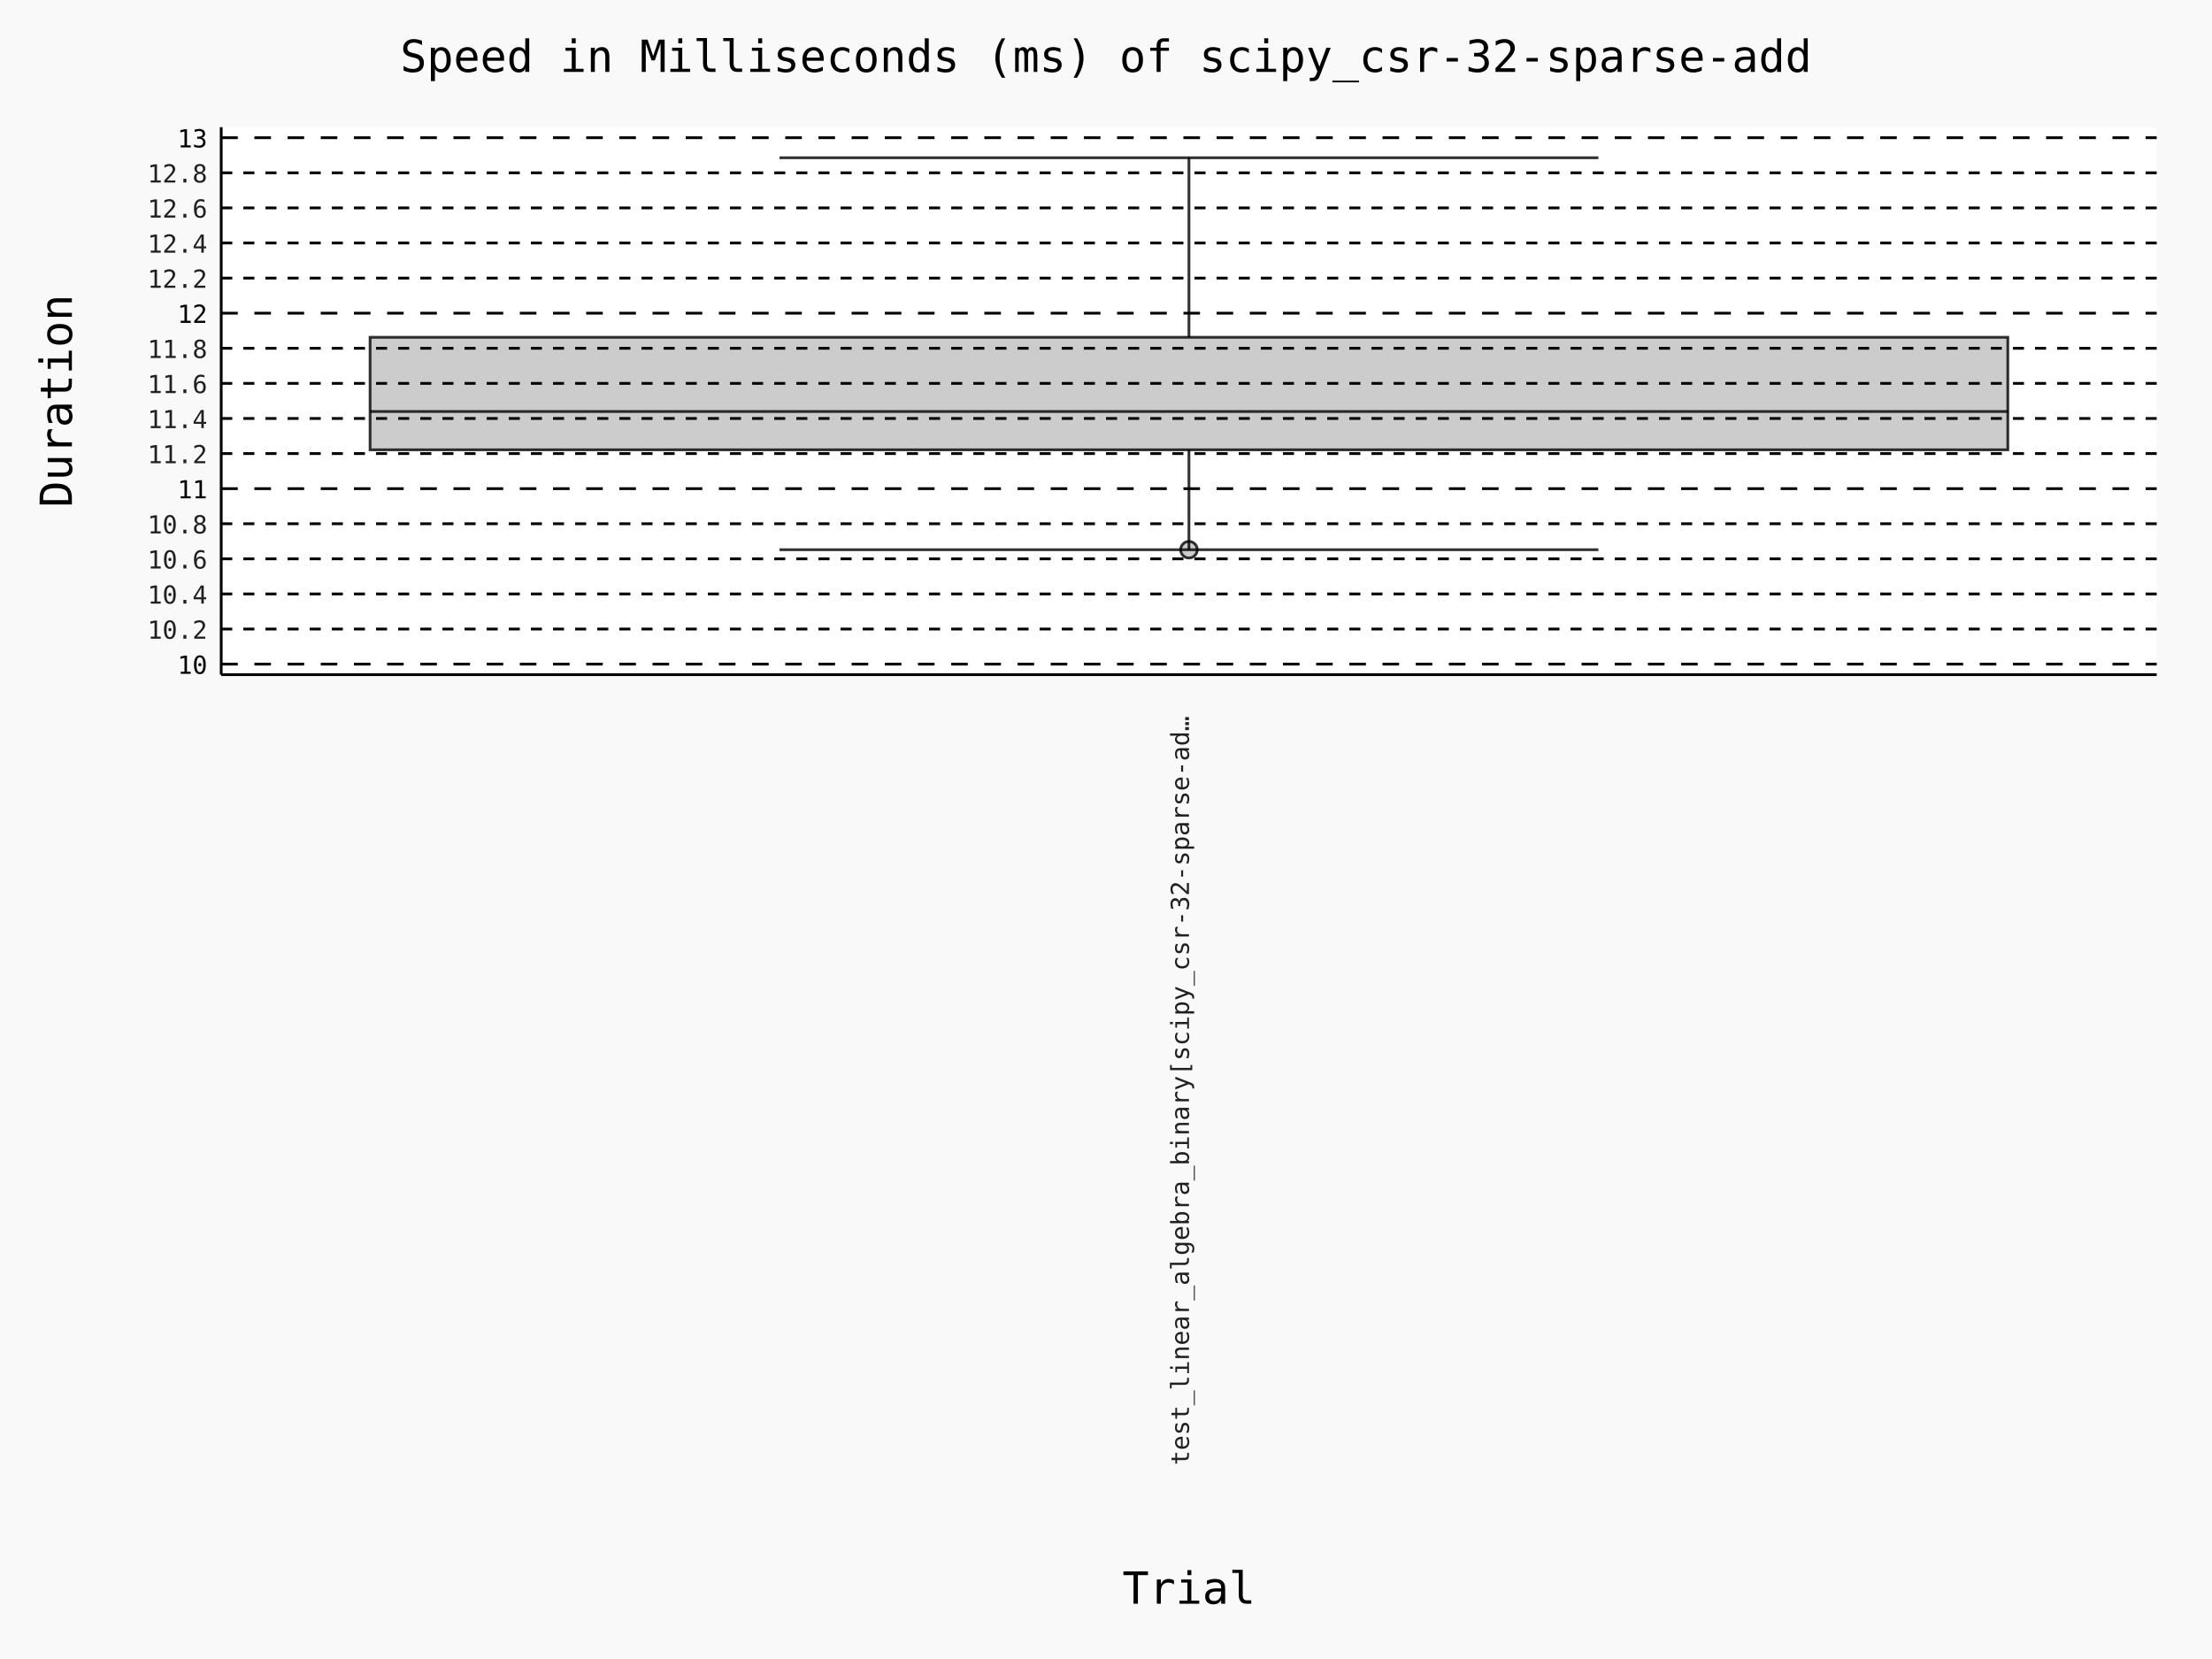
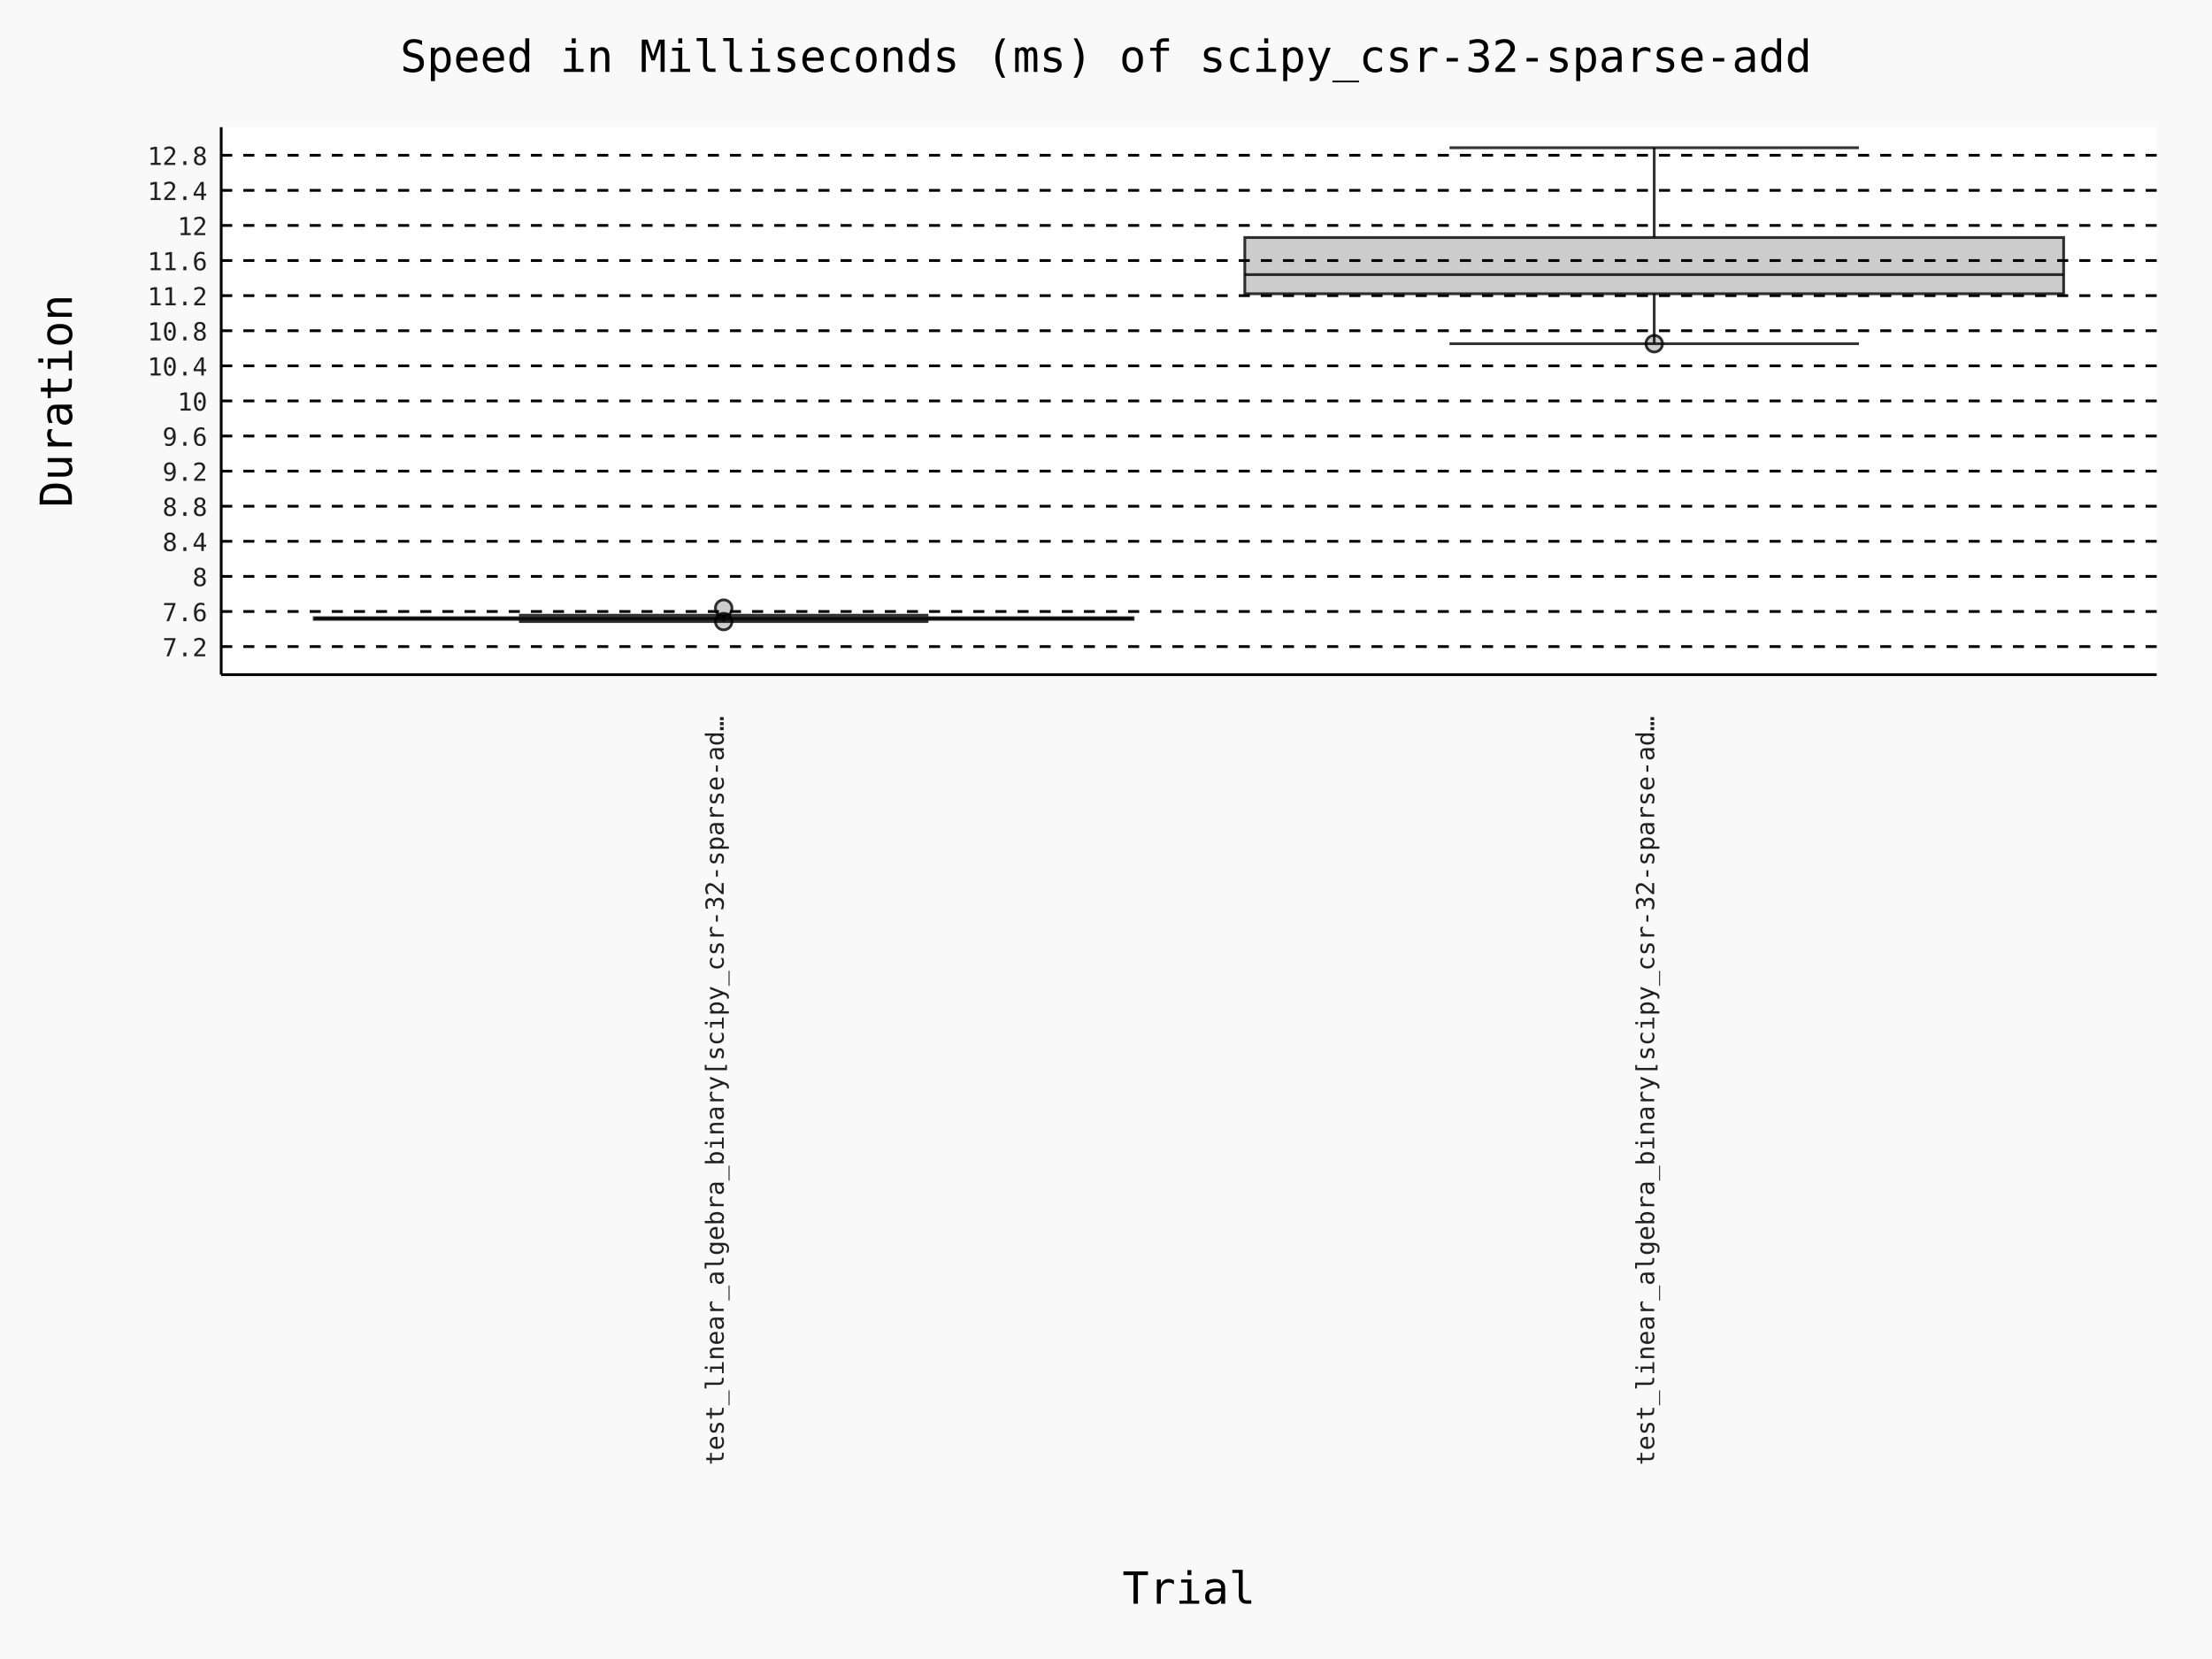
- <svg xmlns="http://www.w3.org/2000/svg" id="chart-09e114e9-3b55-45f1-b28c-955122366569" class="pygal-chart" viewBox="0 0 800 600">
+ <svg xmlns="http://www.w3.org/2000/svg" id="chart-6e3f7fe1-6d9d-412a-830e-45f919b54d2f" class="pygal-chart" viewBox="0 0 800 600">
  <defs>
-     <style type="text/css">#chart-09e114e9-3b55-45f1-b28c-955122366569{-webkit-user-select:none;-webkit-font-smoothing:antialiased;font-family:Consolas,"Deja Vu Sans Mono","Bitstream Vera Sans Mono","Courier New",monospace}#chart-09e114e9-3b55-45f1-b28c-955122366569 .title{font-family:Consolas,"Deja Vu Sans Mono","Bitstream Vera Sans Mono","Courier New",monospace;font-size:16px}#chart-09e114e9-3b55-45f1-b28c-955122366569 .legends .legend text{font-family:Consolas,"Deja Vu Sans Mono","Bitstream Vera Sans Mono","Courier New",monospace;font-size:14px}#chart-09e114e9-3b55-45f1-b28c-955122366569 .axis text{font-family:Consolas,"Deja Vu Sans Mono","Bitstream Vera Sans Mono","Courier New",monospace;font-size:10px}#chart-09e114e9-3b55-45f1-b28c-955122366569 .axis text.major{font-family:Consolas,"Deja Vu Sans Mono","Bitstream Vera Sans Mono","Courier New",monospace;font-size:10px}#chart-09e114e9-3b55-45f1-b28c-955122366569 .text-overlay text.value{font-family:Consolas,"Deja Vu Sans Mono","Bitstream Vera Sans Mono","Courier New",monospace;font-size:16px}#chart-09e114e9-3b55-45f1-b28c-955122366569 .text-overlay text.label{font-family:Consolas,"Deja Vu Sans Mono","Bitstream Vera Sans Mono","Courier New",monospace;font-size:10px}#chart-09e114e9-3b55-45f1-b28c-955122366569 .tooltip{font-family:Consolas,"Deja Vu Sans Mono","Bitstream Vera Sans Mono","Courier New",monospace;font-size:14px}#chart-09e114e9-3b55-45f1-b28c-955122366569 text.no_data{font-family:Consolas,"Deja Vu Sans Mono","Bitstream Vera Sans Mono","Courier New",monospace;font-size:64px}
- #chart-09e114e9-3b55-45f1-b28c-955122366569{background-color:rgba(249,249,249,1)}#chart-09e114e9-3b55-45f1-b28c-955122366569 path,#chart-09e114e9-3b55-45f1-b28c-955122366569 line,#chart-09e114e9-3b55-45f1-b28c-955122366569 rect,#chart-09e114e9-3b55-45f1-b28c-955122366569 circle{-webkit-transition:150ms;-moz-transition:150ms;transition:150ms}#chart-09e114e9-3b55-45f1-b28c-955122366569 .graph &gt; .background{fill:rgba(249,249,249,1)}#chart-09e114e9-3b55-45f1-b28c-955122366569 .plot &gt; .background{fill:rgba(255,255,255,1)}#chart-09e114e9-3b55-45f1-b28c-955122366569 .graph{fill:rgba(0,0,0,.87)}#chart-09e114e9-3b55-45f1-b28c-955122366569 text.no_data{fill:rgba(0,0,0,1)}#chart-09e114e9-3b55-45f1-b28c-955122366569 .title{fill:rgba(0,0,0,1)}#chart-09e114e9-3b55-45f1-b28c-955122366569 .legends .legend text{fill:rgba(0,0,0,.87)}#chart-09e114e9-3b55-45f1-b28c-955122366569 .legends .legend:hover text{fill:rgba(0,0,0,1)}#chart-09e114e9-3b55-45f1-b28c-955122366569 .axis .line{stroke:rgba(0,0,0,1)}#chart-09e114e9-3b55-45f1-b28c-955122366569 .axis .guide.line{stroke:rgba(0,0,0,.54)}#chart-09e114e9-3b55-45f1-b28c-955122366569 .axis .major.line{stroke:rgba(0,0,0,.87)}#chart-09e114e9-3b55-45f1-b28c-955122366569 .axis text.major{fill:rgba(0,0,0,1)}#chart-09e114e9-3b55-45f1-b28c-955122366569 .axis.y .guides:hover .guide.line,#chart-09e114e9-3b55-45f1-b28c-955122366569 .line-graph .axis.x .guides:hover .guide.line,#chart-09e114e9-3b55-45f1-b28c-955122366569 .stackedline-graph .axis.x .guides:hover .guide.line,#chart-09e114e9-3b55-45f1-b28c-955122366569 .xy-graph .axis.x .guides:hover .guide.line{stroke:rgba(0,0,0,1)}#chart-09e114e9-3b55-45f1-b28c-955122366569 .axis .guides:hover text{fill:rgba(0,0,0,1)}#chart-09e114e9-3b55-45f1-b28c-955122366569 .reactive{fill-opacity:.7;stroke-opacity:.8;stroke-width:1}#chart-09e114e9-3b55-45f1-b28c-955122366569 .ci{stroke:rgba(0,0,0,.87)}#chart-09e114e9-3b55-45f1-b28c-955122366569 .reactive.active,#chart-09e114e9-3b55-45f1-b28c-955122366569 .active .reactive{fill-opacity:.8;stroke-opacity:.9;stroke-width:4}#chart-09e114e9-3b55-45f1-b28c-955122366569 .ci .reactive.active{stroke-width:1.5}#chart-09e114e9-3b55-45f1-b28c-955122366569 .series text{fill:rgba(0,0,0,1)}#chart-09e114e9-3b55-45f1-b28c-955122366569 .tooltip rect{fill:rgba(255,255,255,1);stroke:rgba(0,0,0,1);-webkit-transition:opacity 150ms;-moz-transition:opacity 150ms;transition:opacity 150ms}#chart-09e114e9-3b55-45f1-b28c-955122366569 .tooltip .label{fill:rgba(0,0,0,.87)}#chart-09e114e9-3b55-45f1-b28c-955122366569 .tooltip .label{fill:rgba(0,0,0,.87)}#chart-09e114e9-3b55-45f1-b28c-955122366569 .tooltip .legend{font-size:.8em;fill:rgba(0,0,0,.54)}#chart-09e114e9-3b55-45f1-b28c-955122366569 .tooltip .x_label{font-size:.6em;fill:rgba(0,0,0,1)}#chart-09e114e9-3b55-45f1-b28c-955122366569 .tooltip .xlink{font-size:.5em;text-decoration:underline}#chart-09e114e9-3b55-45f1-b28c-955122366569 .tooltip .value{font-size:1.5em}#chart-09e114e9-3b55-45f1-b28c-955122366569 .bound{font-size:.5em}#chart-09e114e9-3b55-45f1-b28c-955122366569 .max-value{font-size:.75em;fill:rgba(0,0,0,.54)}#chart-09e114e9-3b55-45f1-b28c-955122366569 .map-element{fill:rgba(255,255,255,1);stroke:rgba(0,0,0,.54) !important}#chart-09e114e9-3b55-45f1-b28c-955122366569 .map-element .reactive{fill-opacity:inherit;stroke-opacity:inherit}#chart-09e114e9-3b55-45f1-b28c-955122366569 .color-0,#chart-09e114e9-3b55-45f1-b28c-955122366569 .color-0 a:visited{stroke:#000000;fill:#000000}#chart-09e114e9-3b55-45f1-b28c-955122366569 .text-overlay .color-0 text{fill:white}
- #chart-09e114e9-3b55-45f1-b28c-955122366569 text.no_data{text-anchor:middle}#chart-09e114e9-3b55-45f1-b28c-955122366569 .guide.line{fill:none}#chart-09e114e9-3b55-45f1-b28c-955122366569 .centered{text-anchor:middle}#chart-09e114e9-3b55-45f1-b28c-955122366569 .title{text-anchor:middle}#chart-09e114e9-3b55-45f1-b28c-955122366569 .legends .legend text{fill-opacity:1}#chart-09e114e9-3b55-45f1-b28c-955122366569 .axis.x text{text-anchor:middle}#chart-09e114e9-3b55-45f1-b28c-955122366569 .axis.x:not(.web) text[transform]{text-anchor:start}#chart-09e114e9-3b55-45f1-b28c-955122366569 .axis.x:not(.web) text[transform].backwards{text-anchor:end}#chart-09e114e9-3b55-45f1-b28c-955122366569 .axis.y text{text-anchor:end}#chart-09e114e9-3b55-45f1-b28c-955122366569 .axis.y text[transform].backwards{text-anchor:start}#chart-09e114e9-3b55-45f1-b28c-955122366569 .axis.y2 text{text-anchor:start}#chart-09e114e9-3b55-45f1-b28c-955122366569 .axis.y2 text[transform].backwards{text-anchor:end}#chart-09e114e9-3b55-45f1-b28c-955122366569 .axis .guide.line{stroke-dasharray:4,4;stroke:black}#chart-09e114e9-3b55-45f1-b28c-955122366569 .axis .major.guide.line{stroke-dasharray:6,6;stroke:black}#chart-09e114e9-3b55-45f1-b28c-955122366569 .horizontal .axis.y .guide.line,#chart-09e114e9-3b55-45f1-b28c-955122366569 .horizontal .axis.y2 .guide.line,#chart-09e114e9-3b55-45f1-b28c-955122366569 .vertical .axis.x .guide.line{opacity:0}#chart-09e114e9-3b55-45f1-b28c-955122366569 .horizontal .axis.always_show .guide.line,#chart-09e114e9-3b55-45f1-b28c-955122366569 .vertical .axis.always_show .guide.line{opacity:1 !important}#chart-09e114e9-3b55-45f1-b28c-955122366569 .axis.y .guides:hover .guide.line,#chart-09e114e9-3b55-45f1-b28c-955122366569 .axis.y2 .guides:hover .guide.line,#chart-09e114e9-3b55-45f1-b28c-955122366569 .axis.x .guides:hover .guide.line{opacity:1}#chart-09e114e9-3b55-45f1-b28c-955122366569 .axis .guides:hover text{opacity:1}#chart-09e114e9-3b55-45f1-b28c-955122366569 .nofill{fill:none}#chart-09e114e9-3b55-45f1-b28c-955122366569 .subtle-fill{fill-opacity:.2}#chart-09e114e9-3b55-45f1-b28c-955122366569 .dot{stroke-width:1px;fill-opacity:1;stroke-opacity:1}#chart-09e114e9-3b55-45f1-b28c-955122366569 .dot.active{stroke-width:5px}#chart-09e114e9-3b55-45f1-b28c-955122366569 .dot.negative{fill:transparent}#chart-09e114e9-3b55-45f1-b28c-955122366569 text,#chart-09e114e9-3b55-45f1-b28c-955122366569 tspan{stroke:none !important}#chart-09e114e9-3b55-45f1-b28c-955122366569 .series text.active{opacity:1}#chart-09e114e9-3b55-45f1-b28c-955122366569 .tooltip rect{fill-opacity:.95;stroke-width:.5}#chart-09e114e9-3b55-45f1-b28c-955122366569 .tooltip text{fill-opacity:1}#chart-09e114e9-3b55-45f1-b28c-955122366569 .showable{visibility:hidden}#chart-09e114e9-3b55-45f1-b28c-955122366569 .showable.shown{visibility:visible}#chart-09e114e9-3b55-45f1-b28c-955122366569 .gauge-background{fill:rgba(229,229,229,1);stroke:none}#chart-09e114e9-3b55-45f1-b28c-955122366569 .bg-lines{stroke:rgba(249,249,249,1);stroke-width:2px}
+     <style type="text/css">#chart-6e3f7fe1-6d9d-412a-830e-45f919b54d2f{-webkit-user-select:none;-webkit-font-smoothing:antialiased;font-family:Consolas,"Deja Vu Sans Mono","Bitstream Vera Sans Mono","Courier New",monospace}#chart-6e3f7fe1-6d9d-412a-830e-45f919b54d2f .title{font-family:Consolas,"Deja Vu Sans Mono","Bitstream Vera Sans Mono","Courier New",monospace;font-size:16px}#chart-6e3f7fe1-6d9d-412a-830e-45f919b54d2f .legends .legend text{font-family:Consolas,"Deja Vu Sans Mono","Bitstream Vera Sans Mono","Courier New",monospace;font-size:14px}#chart-6e3f7fe1-6d9d-412a-830e-45f919b54d2f .axis text{font-family:Consolas,"Deja Vu Sans Mono","Bitstream Vera Sans Mono","Courier New",monospace;font-size:10px}#chart-6e3f7fe1-6d9d-412a-830e-45f919b54d2f .axis text.major{font-family:Consolas,"Deja Vu Sans Mono","Bitstream Vera Sans Mono","Courier New",monospace;font-size:10px}#chart-6e3f7fe1-6d9d-412a-830e-45f919b54d2f .text-overlay text.value{font-family:Consolas,"Deja Vu Sans Mono","Bitstream Vera Sans Mono","Courier New",monospace;font-size:16px}#chart-6e3f7fe1-6d9d-412a-830e-45f919b54d2f .text-overlay text.label{font-family:Consolas,"Deja Vu Sans Mono","Bitstream Vera Sans Mono","Courier New",monospace;font-size:10px}#chart-6e3f7fe1-6d9d-412a-830e-45f919b54d2f .tooltip{font-family:Consolas,"Deja Vu Sans Mono","Bitstream Vera Sans Mono","Courier New",monospace;font-size:14px}#chart-6e3f7fe1-6d9d-412a-830e-45f919b54d2f text.no_data{font-family:Consolas,"Deja Vu Sans Mono","Bitstream Vera Sans Mono","Courier New",monospace;font-size:64px}
+ #chart-6e3f7fe1-6d9d-412a-830e-45f919b54d2f{background-color:rgba(249,249,249,1)}#chart-6e3f7fe1-6d9d-412a-830e-45f919b54d2f path,#chart-6e3f7fe1-6d9d-412a-830e-45f919b54d2f line,#chart-6e3f7fe1-6d9d-412a-830e-45f919b54d2f rect,#chart-6e3f7fe1-6d9d-412a-830e-45f919b54d2f circle{-webkit-transition:150ms;-moz-transition:150ms;transition:150ms}#chart-6e3f7fe1-6d9d-412a-830e-45f919b54d2f .graph &gt; .background{fill:rgba(249,249,249,1)}#chart-6e3f7fe1-6d9d-412a-830e-45f919b54d2f .plot &gt; .background{fill:rgba(255,255,255,1)}#chart-6e3f7fe1-6d9d-412a-830e-45f919b54d2f .graph{fill:rgba(0,0,0,.87)}#chart-6e3f7fe1-6d9d-412a-830e-45f919b54d2f text.no_data{fill:rgba(0,0,0,1)}#chart-6e3f7fe1-6d9d-412a-830e-45f919b54d2f .title{fill:rgba(0,0,0,1)}#chart-6e3f7fe1-6d9d-412a-830e-45f919b54d2f .legends .legend text{fill:rgba(0,0,0,.87)}#chart-6e3f7fe1-6d9d-412a-830e-45f919b54d2f .legends .legend:hover text{fill:rgba(0,0,0,1)}#chart-6e3f7fe1-6d9d-412a-830e-45f919b54d2f .axis .line{stroke:rgba(0,0,0,1)}#chart-6e3f7fe1-6d9d-412a-830e-45f919b54d2f .axis .guide.line{stroke:rgba(0,0,0,.54)}#chart-6e3f7fe1-6d9d-412a-830e-45f919b54d2f .axis .major.line{stroke:rgba(0,0,0,.87)}#chart-6e3f7fe1-6d9d-412a-830e-45f919b54d2f .axis text.major{fill:rgba(0,0,0,1)}#chart-6e3f7fe1-6d9d-412a-830e-45f919b54d2f .axis.y .guides:hover .guide.line,#chart-6e3f7fe1-6d9d-412a-830e-45f919b54d2f .line-graph .axis.x .guides:hover .guide.line,#chart-6e3f7fe1-6d9d-412a-830e-45f919b54d2f .stackedline-graph .axis.x .guides:hover .guide.line,#chart-6e3f7fe1-6d9d-412a-830e-45f919b54d2f .xy-graph .axis.x .guides:hover .guide.line{stroke:rgba(0,0,0,1)}#chart-6e3f7fe1-6d9d-412a-830e-45f919b54d2f .axis .guides:hover text{fill:rgba(0,0,0,1)}#chart-6e3f7fe1-6d9d-412a-830e-45f919b54d2f .reactive{fill-opacity:.7;stroke-opacity:.8;stroke-width:1}#chart-6e3f7fe1-6d9d-412a-830e-45f919b54d2f .ci{stroke:rgba(0,0,0,.87)}#chart-6e3f7fe1-6d9d-412a-830e-45f919b54d2f .reactive.active,#chart-6e3f7fe1-6d9d-412a-830e-45f919b54d2f .active .reactive{fill-opacity:.8;stroke-opacity:.9;stroke-width:4}#chart-6e3f7fe1-6d9d-412a-830e-45f919b54d2f .ci .reactive.active{stroke-width:1.5}#chart-6e3f7fe1-6d9d-412a-830e-45f919b54d2f .series text{fill:rgba(0,0,0,1)}#chart-6e3f7fe1-6d9d-412a-830e-45f919b54d2f .tooltip rect{fill:rgba(255,255,255,1);stroke:rgba(0,0,0,1);-webkit-transition:opacity 150ms;-moz-transition:opacity 150ms;transition:opacity 150ms}#chart-6e3f7fe1-6d9d-412a-830e-45f919b54d2f .tooltip .label{fill:rgba(0,0,0,.87)}#chart-6e3f7fe1-6d9d-412a-830e-45f919b54d2f .tooltip .label{fill:rgba(0,0,0,.87)}#chart-6e3f7fe1-6d9d-412a-830e-45f919b54d2f .tooltip .legend{font-size:.8em;fill:rgba(0,0,0,.54)}#chart-6e3f7fe1-6d9d-412a-830e-45f919b54d2f .tooltip .x_label{font-size:.6em;fill:rgba(0,0,0,1)}#chart-6e3f7fe1-6d9d-412a-830e-45f919b54d2f .tooltip .xlink{font-size:.5em;text-decoration:underline}#chart-6e3f7fe1-6d9d-412a-830e-45f919b54d2f .tooltip .value{font-size:1.5em}#chart-6e3f7fe1-6d9d-412a-830e-45f919b54d2f .bound{font-size:.5em}#chart-6e3f7fe1-6d9d-412a-830e-45f919b54d2f .max-value{font-size:.75em;fill:rgba(0,0,0,.54)}#chart-6e3f7fe1-6d9d-412a-830e-45f919b54d2f .map-element{fill:rgba(255,255,255,1);stroke:rgba(0,0,0,.54) !important}#chart-6e3f7fe1-6d9d-412a-830e-45f919b54d2f .map-element .reactive{fill-opacity:inherit;stroke-opacity:inherit}#chart-6e3f7fe1-6d9d-412a-830e-45f919b54d2f .color-0,#chart-6e3f7fe1-6d9d-412a-830e-45f919b54d2f .color-0 a:visited{stroke:#000000;fill:#000000}#chart-6e3f7fe1-6d9d-412a-830e-45f919b54d2f .color-1,#chart-6e3f7fe1-6d9d-412a-830e-45f919b54d2f .color-1 a:visited{stroke:#000000;fill:#000000}#chart-6e3f7fe1-6d9d-412a-830e-45f919b54d2f .text-overlay .color-0 text{fill:white}#chart-6e3f7fe1-6d9d-412a-830e-45f919b54d2f .text-overlay .color-1 text{fill:white}
+ #chart-6e3f7fe1-6d9d-412a-830e-45f919b54d2f text.no_data{text-anchor:middle}#chart-6e3f7fe1-6d9d-412a-830e-45f919b54d2f .guide.line{fill:none}#chart-6e3f7fe1-6d9d-412a-830e-45f919b54d2f .centered{text-anchor:middle}#chart-6e3f7fe1-6d9d-412a-830e-45f919b54d2f .title{text-anchor:middle}#chart-6e3f7fe1-6d9d-412a-830e-45f919b54d2f .legends .legend text{fill-opacity:1}#chart-6e3f7fe1-6d9d-412a-830e-45f919b54d2f .axis.x text{text-anchor:middle}#chart-6e3f7fe1-6d9d-412a-830e-45f919b54d2f .axis.x:not(.web) text[transform]{text-anchor:start}#chart-6e3f7fe1-6d9d-412a-830e-45f919b54d2f .axis.x:not(.web) text[transform].backwards{text-anchor:end}#chart-6e3f7fe1-6d9d-412a-830e-45f919b54d2f .axis.y text{text-anchor:end}#chart-6e3f7fe1-6d9d-412a-830e-45f919b54d2f .axis.y text[transform].backwards{text-anchor:start}#chart-6e3f7fe1-6d9d-412a-830e-45f919b54d2f .axis.y2 text{text-anchor:start}#chart-6e3f7fe1-6d9d-412a-830e-45f919b54d2f .axis.y2 text[transform].backwards{text-anchor:end}#chart-6e3f7fe1-6d9d-412a-830e-45f919b54d2f .axis .guide.line{stroke-dasharray:4,4;stroke:black}#chart-6e3f7fe1-6d9d-412a-830e-45f919b54d2f .axis .major.guide.line{stroke-dasharray:6,6;stroke:black}#chart-6e3f7fe1-6d9d-412a-830e-45f919b54d2f .horizontal .axis.y .guide.line,#chart-6e3f7fe1-6d9d-412a-830e-45f919b54d2f .horizontal .axis.y2 .guide.line,#chart-6e3f7fe1-6d9d-412a-830e-45f919b54d2f .vertical .axis.x .guide.line{opacity:0}#chart-6e3f7fe1-6d9d-412a-830e-45f919b54d2f .horizontal .axis.always_show .guide.line,#chart-6e3f7fe1-6d9d-412a-830e-45f919b54d2f .vertical .axis.always_show .guide.line{opacity:1 !important}#chart-6e3f7fe1-6d9d-412a-830e-45f919b54d2f .axis.y .guides:hover .guide.line,#chart-6e3f7fe1-6d9d-412a-830e-45f919b54d2f .axis.y2 .guides:hover .guide.line,#chart-6e3f7fe1-6d9d-412a-830e-45f919b54d2f .axis.x .guides:hover .guide.line{opacity:1}#chart-6e3f7fe1-6d9d-412a-830e-45f919b54d2f .axis .guides:hover text{opacity:1}#chart-6e3f7fe1-6d9d-412a-830e-45f919b54d2f .nofill{fill:none}#chart-6e3f7fe1-6d9d-412a-830e-45f919b54d2f .subtle-fill{fill-opacity:.2}#chart-6e3f7fe1-6d9d-412a-830e-45f919b54d2f .dot{stroke-width:1px;fill-opacity:1;stroke-opacity:1}#chart-6e3f7fe1-6d9d-412a-830e-45f919b54d2f .dot.active{stroke-width:5px}#chart-6e3f7fe1-6d9d-412a-830e-45f919b54d2f .dot.negative{fill:transparent}#chart-6e3f7fe1-6d9d-412a-830e-45f919b54d2f text,#chart-6e3f7fe1-6d9d-412a-830e-45f919b54d2f tspan{stroke:none !important}#chart-6e3f7fe1-6d9d-412a-830e-45f919b54d2f .series text.active{opacity:1}#chart-6e3f7fe1-6d9d-412a-830e-45f919b54d2f .tooltip rect{fill-opacity:.95;stroke-width:.5}#chart-6e3f7fe1-6d9d-412a-830e-45f919b54d2f .tooltip text{fill-opacity:1}#chart-6e3f7fe1-6d9d-412a-830e-45f919b54d2f .showable{visibility:hidden}#chart-6e3f7fe1-6d9d-412a-830e-45f919b54d2f .showable.shown{visibility:visible}#chart-6e3f7fe1-6d9d-412a-830e-45f919b54d2f .gauge-background{fill:rgba(229,229,229,1);stroke:none}#chart-6e3f7fe1-6d9d-412a-830e-45f919b54d2f .bg-lines{stroke:rgba(249,249,249,1);stroke-width:2px}
.tooltip .value{font-size:1em !important}.axis text{font-size:9px !important}</style>
  </defs>
  <g class="graph custombox-graph vertical">
    <rect x="0" y="0" width="800" height="600" class="background" />
    <g transform="translate(80, 46)" class="plot">
      <rect x="0" y="0" width="700.0" height="198.0" class="background" />
      <g class="axis y always_show">
        <path d="M0 198 h700" class="line" />
        <g class="guides">
-           <path d="M0 194.192 h700" class="major guide line" />
-           <text x="-5" y="197.692" class="major">10</text>
+           <path d="M0 187.846 h700" class="guide line" />
+           <text x="-5" y="191.346" class="">7.2</text>
        </g>
        <g class="guides">
-           <path d="M0 181.5 h700" class="guide line" />
-           <text x="-5" y="185" class="">10.2</text>
+           <path d="M0 175.154 h700" class="guide line" />
+           <text x="-5" y="178.654" class="">7.6</text>
        </g>
        <g class="guides">
-           <path d="M0 168.808 h700" class="guide line" />
-           <text x="-5" y="172.308" class="">10.4</text>
+           <path d="M0 162.462 h700" class="guide line" />
+           <text x="-5" y="165.962" class="">8</text>
        </g>
        <g class="guides">
-           <path d="M0 156.115 h700" class="guide line" />
-           <text x="-5" y="159.615" class="">10.6</text>
+           <path d="M0 149.769 h700" class="guide line" />
+           <text x="-5" y="153.269" class="">8.4</text>
        </g>
        <g class="guides">
-           <path d="M0 143.423 h700" class="guide line" />
-           <text x="-5" y="146.923" class="">10.8</text>
+           <path d="M0 137.077 h700" class="guide line" />
+           <text x="-5" y="140.577" class="">8.8</text>
        </g>
        <g class="guides">
-           <path d="M0 130.731 h700" class="major guide line" />
-           <text x="-5" y="134.231" class="major">11</text>
+           <path d="M0 124.385 h700" class="guide line" />
+           <text x="-5" y="127.885" class="">9.2</text>
        </g>
        <g class="guides">
-           <path d="M0 118.038 h700" class="guide line" />
-           <text x="-5" y="121.538" class="">11.2</text>
+           <path d="M0 111.692 h700" class="guide line" />
+           <text x="-5" y="115.192" class="">9.6</text>
        </g>
        <g class="guides">
-           <path d="M0 105.346 h700" class="guide line" />
-           <text x="-5" y="108.846" class="">11.4</text>
+           <path d="M0 99 h700" class="guide line" />
+           <text x="-5" y="102.5" class="">10</text>
        </g>
        <g class="guides">
-           <path d="M0 92.654 h700" class="guide line" />
-           <text x="-5" y="96.154" class="">11.6</text>
+           <path d="M0 86.308 h700" class="guide line" />
+           <text x="-5" y="89.808" class="">10.4</text>
        </g>
        <g class="guides">
-           <path d="M0 79.962 h700" class="guide line" />
-           <text x="-5" y="83.462" class="">11.8</text>
+           <path d="M0 73.615 h700" class="guide line" />
+           <text x="-5" y="77.115" class="">10.8</text>
        </g>
        <g class="guides">
-           <path d="M0 67.269 h700" class="major guide line" />
-           <text x="-5" y="70.769" class="major">12</text>
+           <path d="M0 60.923 h700" class="guide line" />
+           <text x="-5" y="64.423" class="">11.2</text>
        </g>
        <g class="guides">
-           <path d="M0 54.577 h700" class="guide line" />
-           <text x="-5" y="58.077" class="">12.2</text>
+           <path d="M0 48.231 h700" class="guide line" />
+           <text x="-5" y="51.731" class="">11.6</text>
        </g>
        <g class="guides">
-           <path d="M0 41.885 h700" class="guide line" />
-           <text x="-5" y="45.385" class="">12.4</text>
+           <path d="M0 35.538 h700" class="guide line" />
+           <text x="-5" y="39.038" class="">12</text>
        </g>
        <g class="guides">
-           <path d="M0 29.192 h700" class="guide line" />
-           <text x="-5" y="32.692" class="">12.6</text>
+           <path d="M0 22.846 h700" class="guide line" />
+           <text x="-5" y="26.346" class="">12.4</text>
        </g>
        <g class="guides">
-           <path d="M0 16.5 h700" class="guide line" />
-           <text x="-5" y="20.0" class="">12.8</text>
-         </g>
-         <g class="guides">
-           <path d="M0 3.808 h700" class="major guide line" />
-           <text x="-5" y="7.308" class="major">13</text>
+           <path d="M0 10.154 h700" class="guide line" />
+           <text x="-5" y="13.654" class="">12.8</text>
        </g>
      </g>
      <g class="axis x">
        <path d="M0 0 v198" class="line" />
        <g class="guides">
-           <path d="M350 0 v198" class="guide line" />
-           <text x="350.0" y="213.0" class="backwards" transform="rotate(270 350 213)">test_linear_algebra_binary[scipy_csr-32-sparse-ad…</text>
+           <path d="M181.731 0 v198" class="guide line" />
+           <text x="181.731" y="213.0" class="backwards" transform="rotate(270 181.7308 213)">test_linear_algebra_binary[scipy_csr-32-sparse-ad…</text>
+         </g>
+         <g class="guides">
+           <path d="M518.269 0 v198" class="guide line" />
+           <text x="518.269" y="213.0" class="backwards" transform="rotate(270 518.2692 213)">test_linear_algebra_binary[scipy_csr-32-sparse-ad…</text>
        </g>
      </g>
      <g class="series serie-0 color-0">
        <g class="boxes">
          <g class="box">
-             <path stroke-width="3" d="M201.923 152.813 L498.077 152.813" class="reactive tooltip-trigger" />
-             <path stroke-width="3" d="M53.846 102.825 L646.154 102.825" class="reactive tooltip-trigger" />
-             <path stroke-width="3" d="M201.923 11.054 L498.077 11.054" class="reactive tooltip-trigger" />
-             <path stroke-width="2" d="M350 152.813 L350 116.678" class="reactive tooltip-trigger" />
-             <path stroke-width="2" d="M350 11.054 L350 75.987" class="reactive tooltip-trigger" />
-             <rect x="53.846" y="75.987" height="40.691" width="592.308" class="subtle-fill reactive tooltip-trigger" />
-             <circle cx="350" cy="152.813" r="3" class="subtle-fill reactive tooltip-trigger" />
-             <circle cx="350" cy="-171.34" r="3" class="subtle-fill reactive tooltip-trigger" />
+             <path stroke-width="3" d="M107.692 178.802 L255.769 178.802" class="reactive tooltip-trigger" />
+             <path stroke-width="3" d="M33.654 177.701 L329.808 177.701" class="reactive tooltip-trigger" />
+             <path stroke-width="3" d="M107.692 176.492 L255.769 176.492" class="reactive tooltip-trigger" />
+             <path stroke-width="2" d="M181.731 178.802 L181.731 178.002" class="reactive tooltip-trigger" />
+             <path stroke-width="2" d="M181.731 176.492 L181.731 177.404" class="reactive tooltip-trigger" />
+             <rect x="33.654" y="177.404" height="0.598" width="296.154" class="subtle-fill reactive tooltip-trigger" />
+             <circle cx="181.731" cy="178.802" r="3" class="subtle-fill reactive tooltip-trigger" />
+             <circle cx="181.731" cy="173.938" r="3" class="subtle-fill reactive tooltip-trigger" />
+           </g>
+         </g>
+       </g>
+       <g class="series serie-1 color-1">
+         <g class="boxes">
+           <g class="box">
+             <path stroke-width="3" d="M444.231 78.31 L592.308 78.31" class="reactive tooltip-trigger" />
+             <path stroke-width="3" d="M370.192 53.316 L666.346 53.316" class="reactive tooltip-trigger" />
+             <path stroke-width="3" d="M444.231 7.431 L592.308 7.431" class="reactive tooltip-trigger" />
+             <path stroke-width="2" d="M518.269 78.31 L518.269 60.243" class="reactive tooltip-trigger" />
+             <path stroke-width="2" d="M518.269 7.431 L518.269 39.897" class="reactive tooltip-trigger" />
+             <rect x="370.192" y="39.897" height="20.346" width="296.154" class="subtle-fill reactive tooltip-trigger" />
+             <circle cx="518.269" cy="78.31" r="3" class="subtle-fill reactive tooltip-trigger" />
+             <circle cx="518.269" cy="-83.766" r="3" class="subtle-fill reactive tooltip-trigger" />
          </g>
        </g>
      </g>
    </g>
    <g class="titles">
      <text x="400.0" y="26" class="title plot_title">Speed in Milliseconds (ms) of scipy_csr-32-sparse-add</text>
      <text x="430.0" y="580.0" class="title">Trial</text>
      <text x="0" y="171.0" class="title" transform="rotate(-90 0 145)">Duration</text>
    </g>
    <g transform="translate(80, 46)" class="plot overlay">
      <g class="series serie-0 color-0" />
+       <g class="series serie-1 color-1" />
    </g>
    <g transform="translate(80, 46)" class="plot text-overlay">
      <g class="series serie-0 color-0" />
+       <g class="series serie-1 color-1" />
    </g>
    <g transform="translate(80, 46)" class="plot tooltip-overlay">
      <g transform="translate(0 0)" style="opacity: 0" class="tooltip">
        <rect rx="0" ry="0" width="0" height="0" class="tooltip-box" />
        <g class="text" />
      </g>
    </g>
  </g>
</svg>
